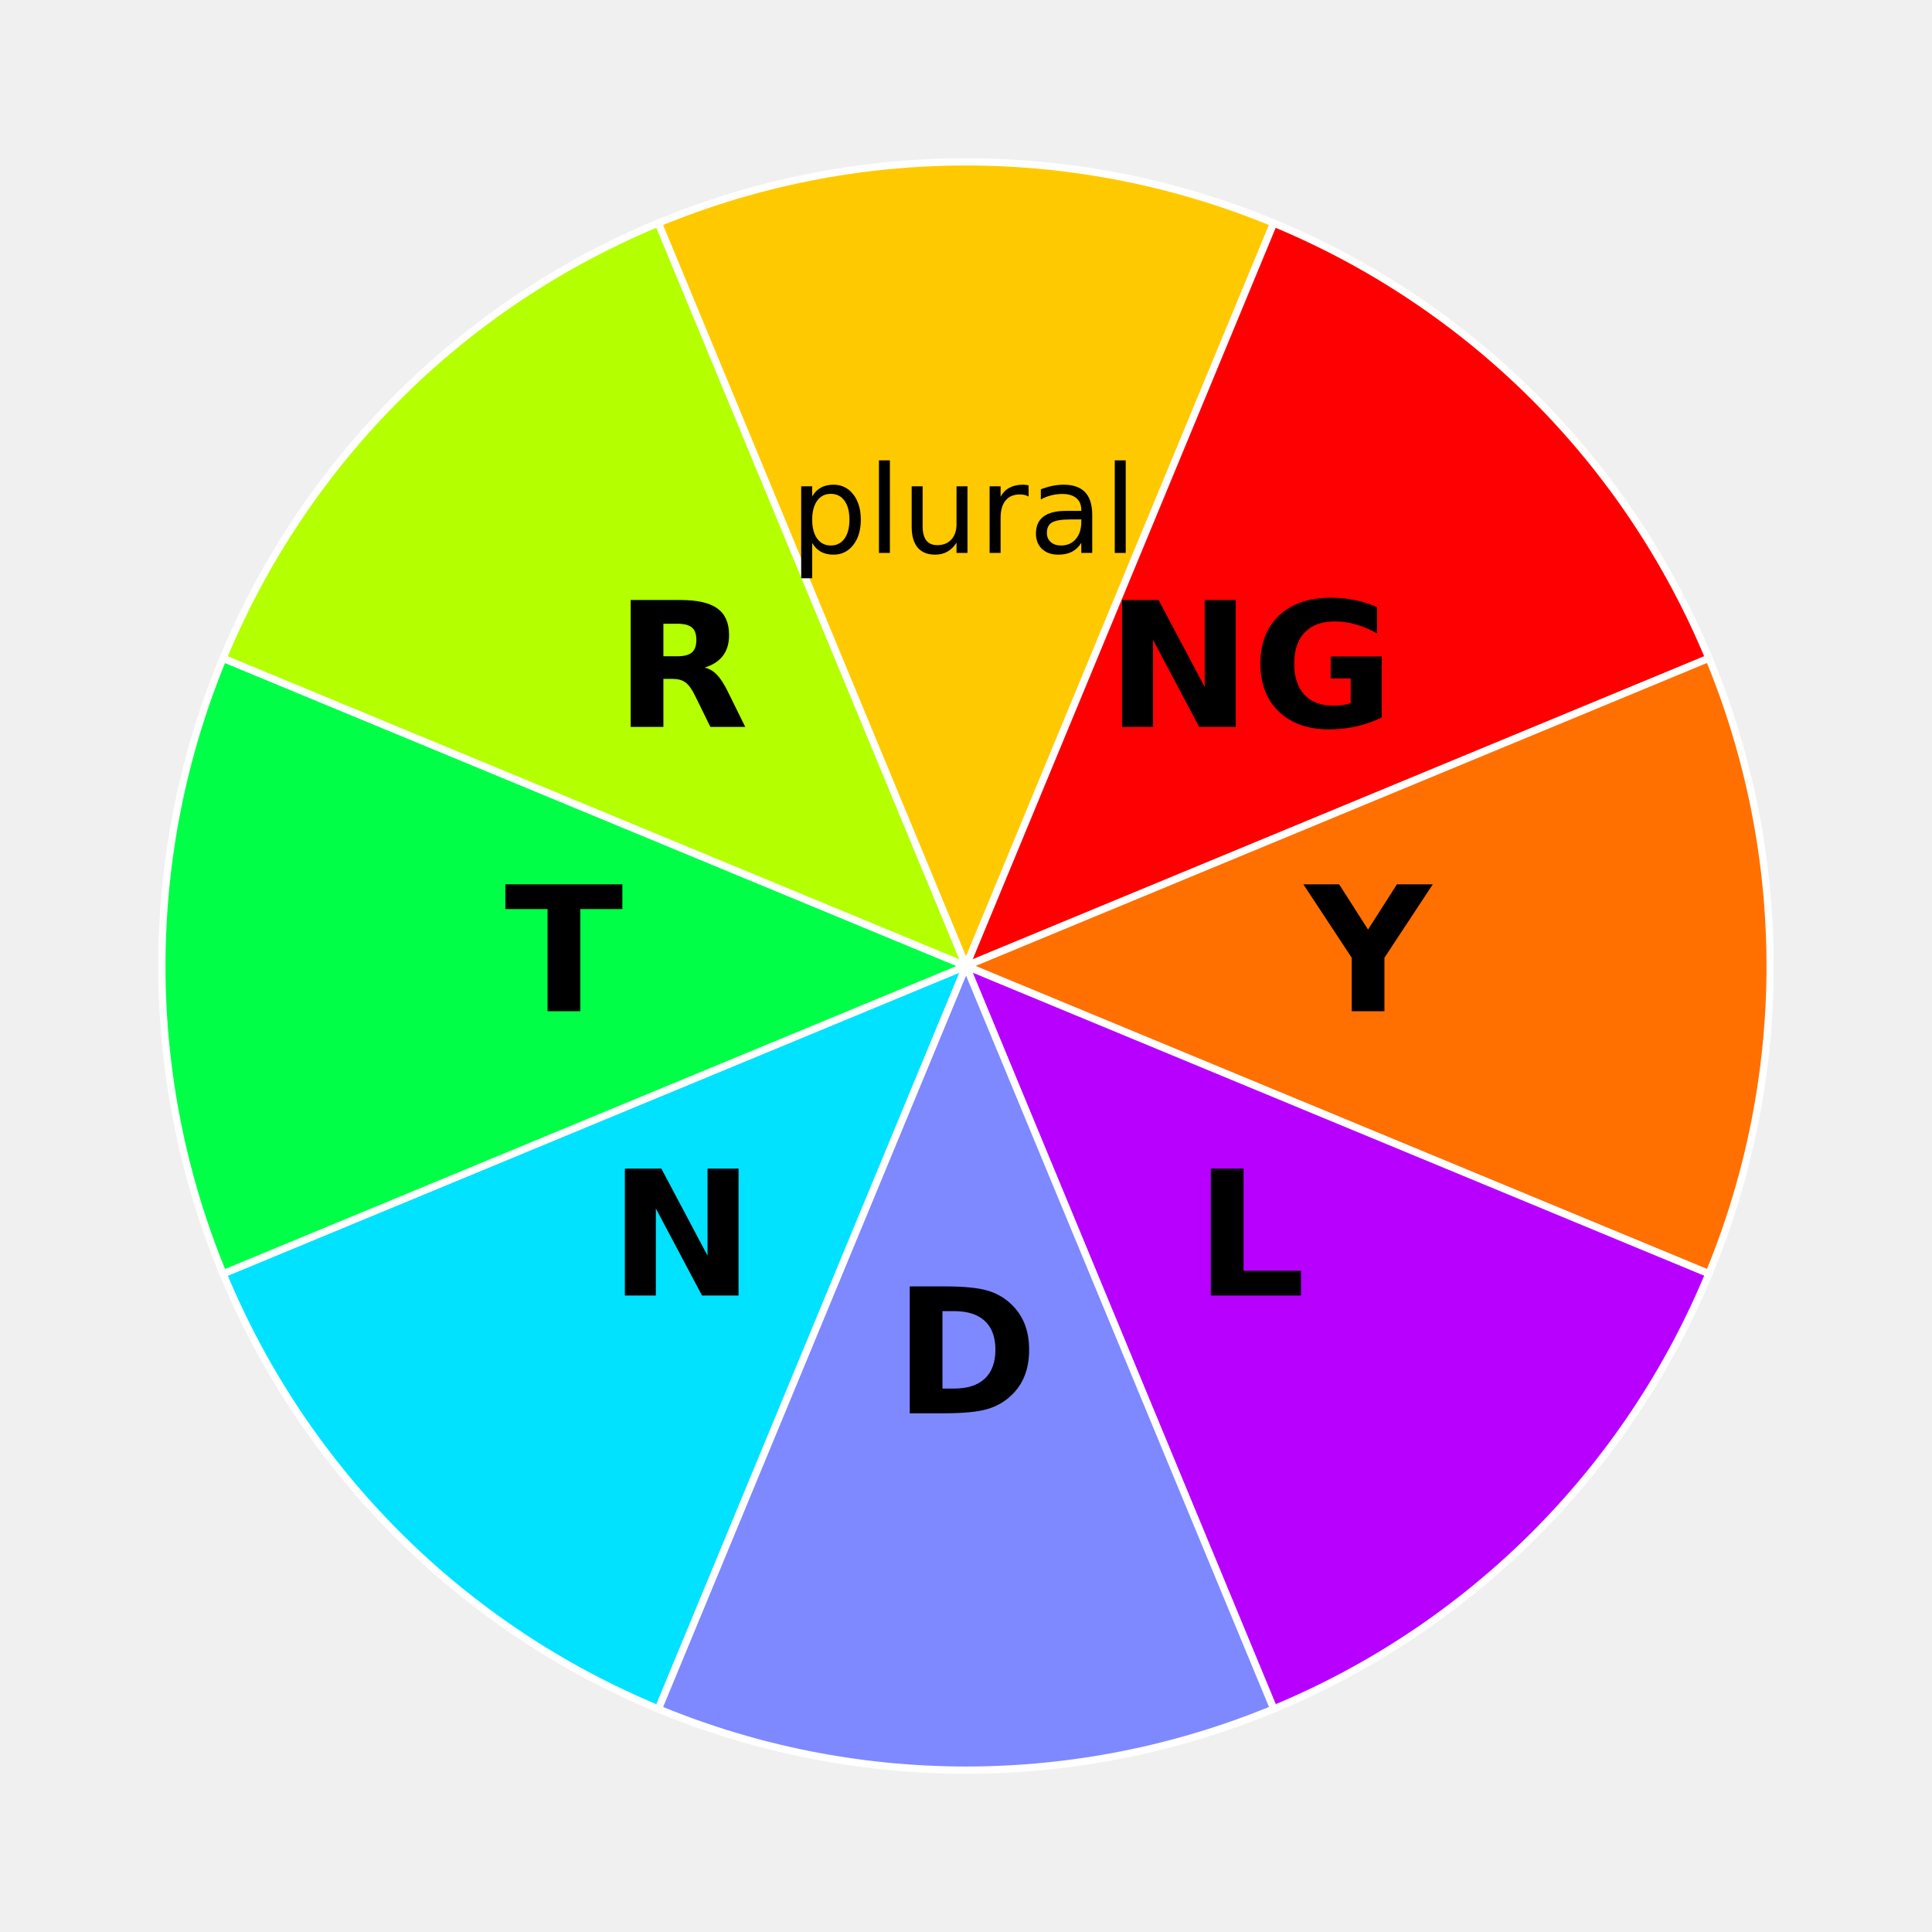
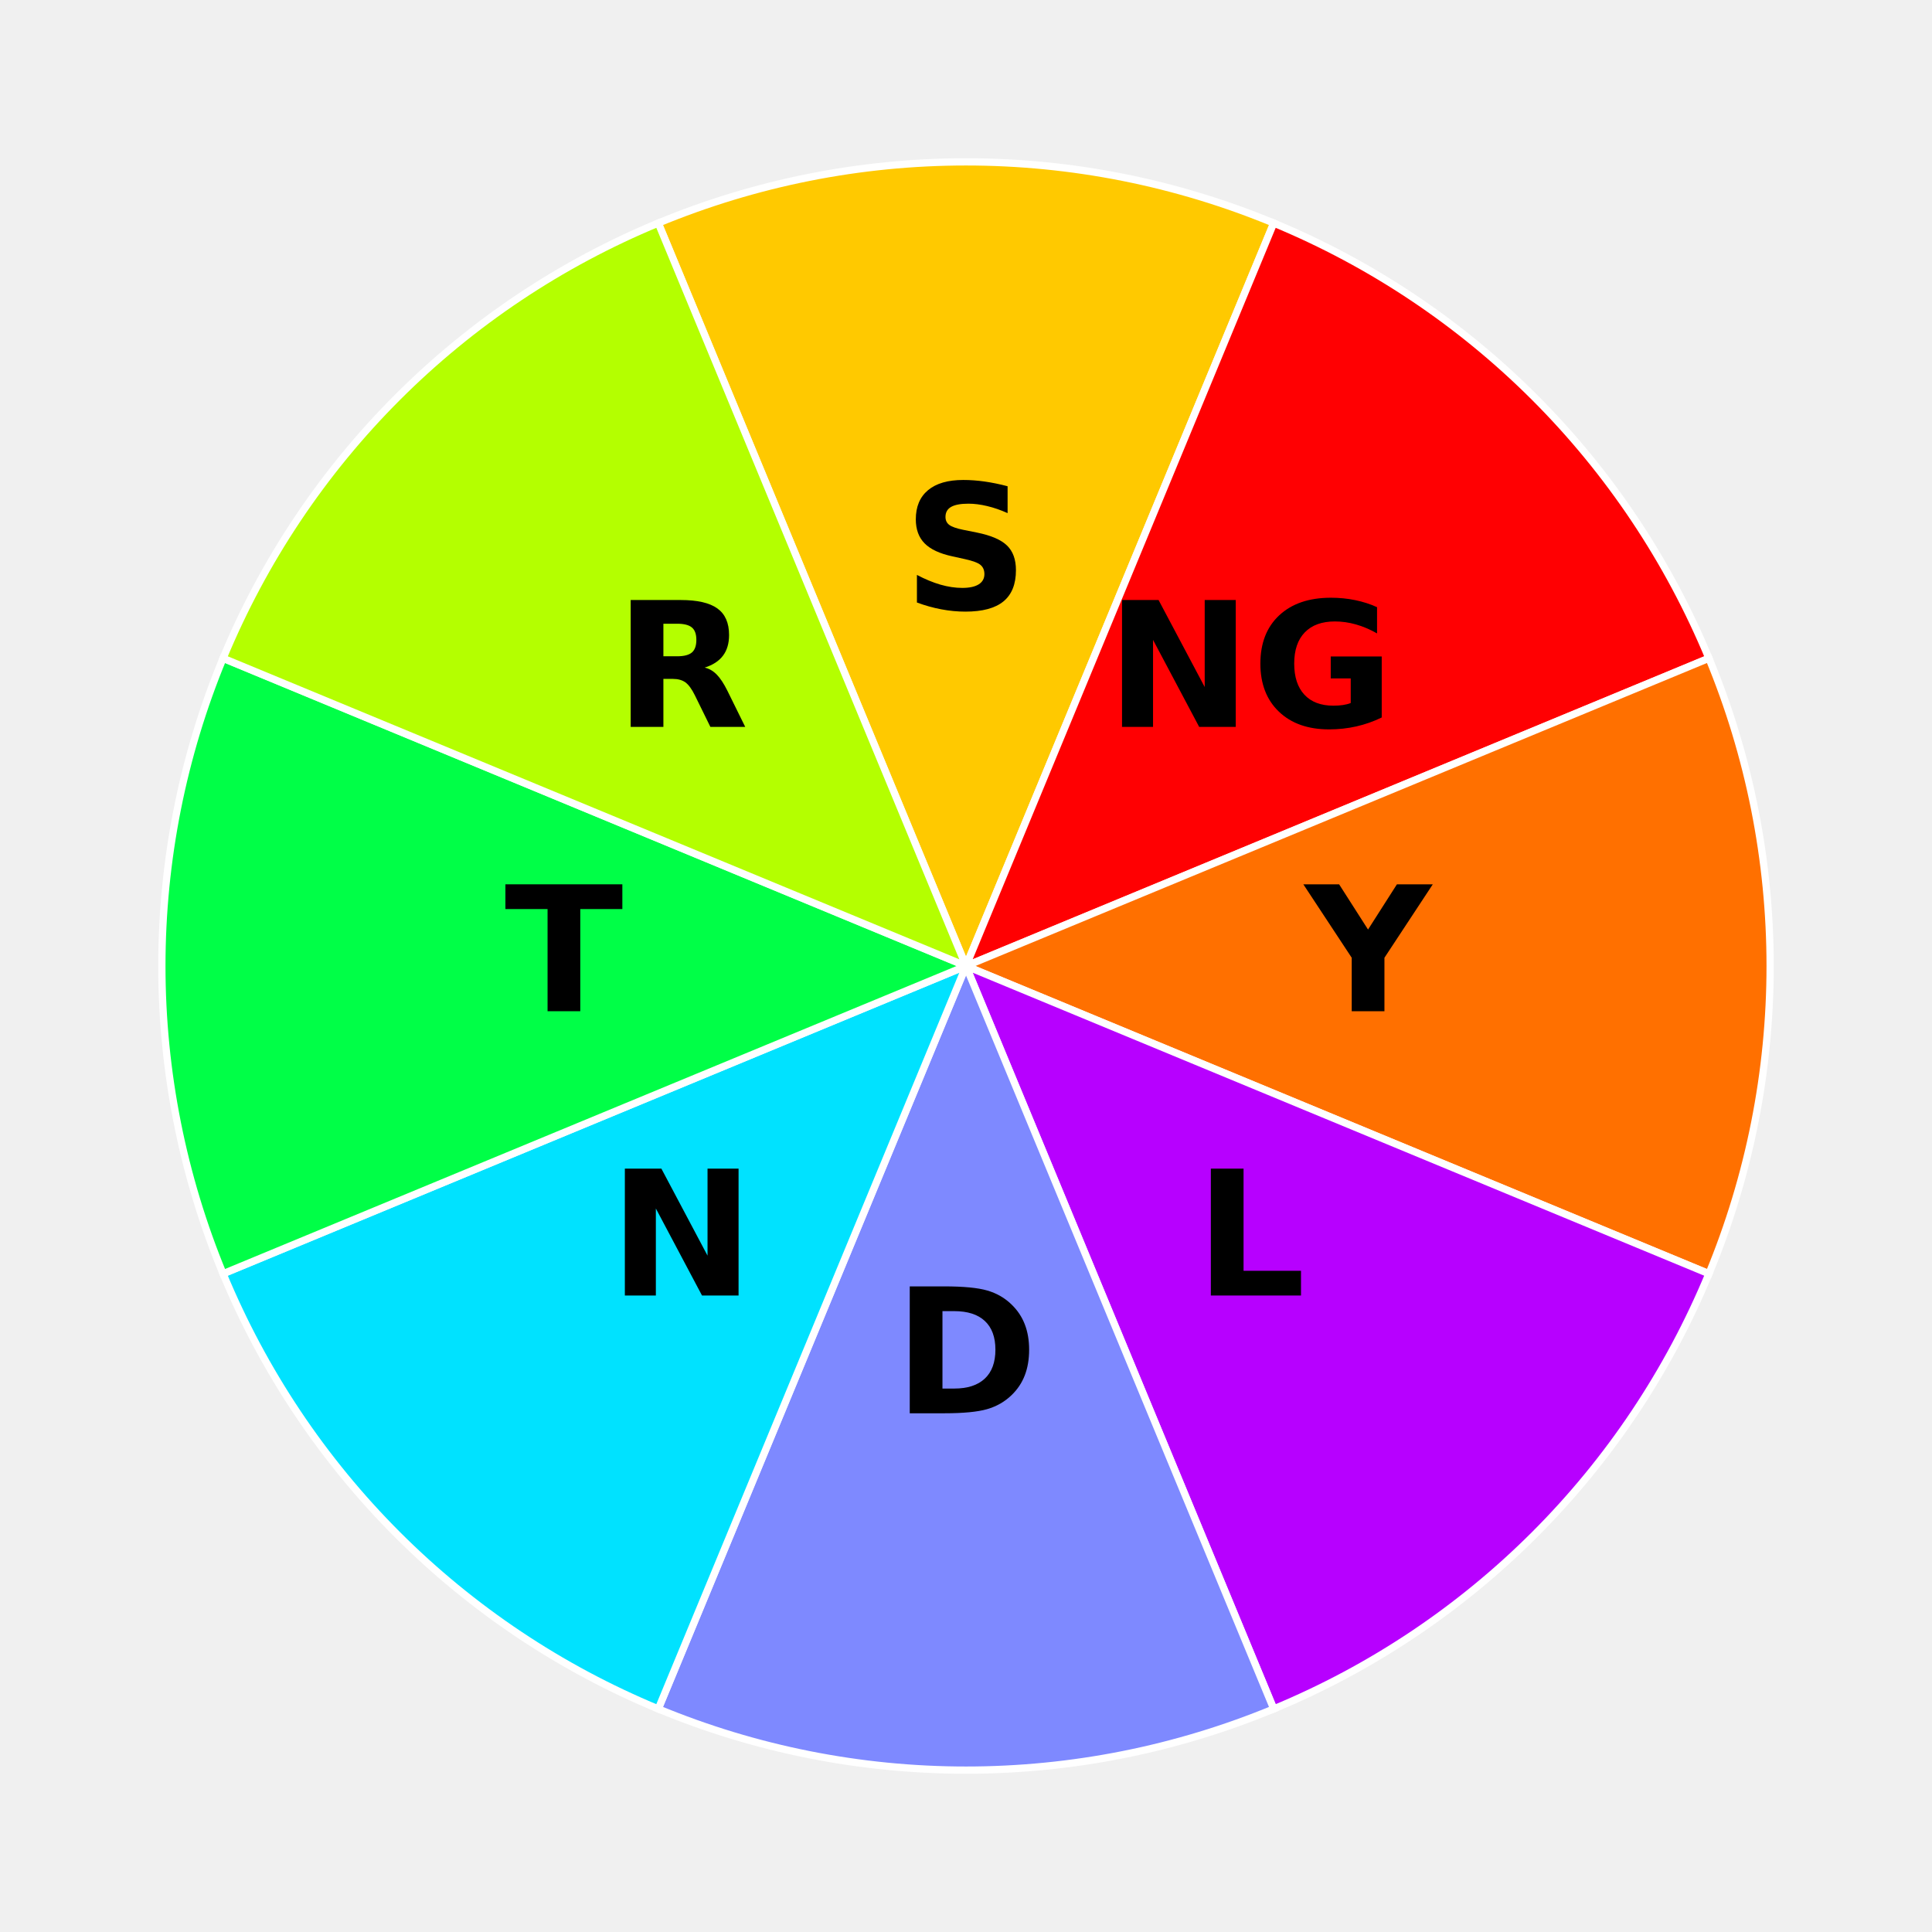
<svg xmlns="http://www.w3.org/2000/svg" xmlns:xlink="http://www.w3.org/1999/xlink" width="266.4pt" height="266.4pt" viewBox="0 0 266.4 266.4" version="1.1">
  <defs>
    <style type="text/css">*{stroke-linejoin: round; stroke-linecap: butt}</style>
  </defs>
  <g id="figure_1">
    <g id="patch_1">
      <path d="M 0 266.4  L 266.4 266.4  L 266.4 0  L 0 0  L 0 266.4  z " style="fill: none" />
    </g>
    <g id="axes_1">
      <g id="patch_2">
        <path d="M 175.632 30.76  C 162.18 25.188 147.761 22.32 133.2 22.32  C 118.639 22.32 104.22 25.188 90.768 30.76  L 133.2 133.2  C 133.2 133.2 133.2 133.2 133.2 133.2  C 133.2 133.2 133.2 133.2 133.2 133.2  z " style="fill: #ffc900; stroke: #ffffff; stroke-linejoin: miter" />
      </g>
      <g id="patch_3">
        <path d="M 235.64 90.768  C 230.068 77.316 221.9 65.092 211.604 54.796  C 201.308 44.5 189.084 36.332 175.632 30.76  L 133.2 133.2  C 133.2 133.2 133.2 133.2 133.2 133.2  C 133.2 133.2 133.2 133.2 133.2 133.2  z " style="fill: #ff0002; stroke: #ffffff; stroke-linejoin: miter" />
      </g>
      <g id="patch_4">
        <path d="M 235.64 175.632  C 241.212 162.18 244.08 147.761 244.08 133.2  C 244.08 118.639 241.212 104.22 235.64 90.768  L 133.2 133.2  C 133.2 133.2 133.2 133.2 133.2 133.2  C 133.2 133.2 133.2 133.2 133.2 133.2  z " style="fill: #ff7000; stroke: #ffffff; stroke-linejoin: miter" />
      </g>
      <g id="patch_5">
        <path d="M 175.632 235.64  C 189.084 230.068 201.308 221.9 211.604 211.604  C 221.9 201.308 230.068 189.084 235.64 175.632  L 133.2 133.2  C 133.2 133.2 133.2 133.2 133.2 133.2  C 133.2 133.2 133.2 133.2 133.2 133.2  z " style="fill: #b700ff; stroke: #ffffff; stroke-linejoin: miter" />
      </g>
      <g id="patch_6">
        <path d="M 90.768 235.64  C 104.22 241.212 118.639 244.08 133.2 244.08  C 147.761 244.08 162.18 241.212 175.632 235.64  L 133.2 133.2  C 133.2 133.2 133.2 133.2 133.2 133.2  C 133.2 133.2 133.2 133.2 133.2 133.2  z " style="fill: #7e89ff; stroke: #ffffff; stroke-linejoin: miter" />
      </g>
      <g id="patch_7">
        <path d="M 30.76 175.632  C 36.332 189.084 44.5 201.308 54.796 211.604  C 65.092 221.9 77.316 230.068 90.768 235.64  L 133.2 133.2  C 133.2 133.2 133.2 133.2 133.2 133.2  C 133.2 133.2 133.2 133.2 133.2 133.2  z " style="fill: #00e2ff; stroke: #ffffff; stroke-linejoin: miter" />
      </g>
      <g id="patch_8">
        <path d="M 30.76 90.768  C 25.188 104.22 22.32 118.639 22.32 133.2  C 22.32 147.761 25.188 162.18 30.76 175.632  L 133.2 133.2  C 133.2 133.2 133.2 133.2 133.2 133.2  C 133.2 133.2 133.2 133.2 133.2 133.2  z " style="fill: #00ff47; stroke: #ffffff; stroke-linejoin: miter" />
      </g>
      <g id="patch_9">
        <path d="M 90.768 30.76  C 77.316 36.332 65.092 44.5 54.796 54.796  C 44.5 65.092 36.332 77.316 30.76 90.768  L 133.2 133.2  C 133.2 133.2 133.2 133.2 133.2 133.2  C 133.2 133.2 133.2 133.2 133.2 133.2  z " style="fill: #b4ff00; stroke: #ffffff; stroke-linejoin: miter" />
      </g>
      <g id="matplotlib.axis_1" />
      <g id="matplotlib.axis_2" />
      <g id="text_1">
-         <g transform="translate(108.72 86.27719) scale(0.24 -0.24)">
+         <g transform="translate(124.5581 83.99438) scale(0.24 -0.24)">
          <defs>
-             <path id="DejaVuSans-53" d="M 1159 525  L 1159 -1331  L 581 -1331  L 581 3500  L 1159 3500  L 1159 2969  Q 1341 3281 1617 3432  Q 1894 3584 2278 3584  Q 2916 3584 3314 3078  Q 3713 2572 3713 1747  Q 3713 922 3314 415  Q 2916 -91 2278 -91  Q 1894 -91 1617 61  Q 1341 213 1159 525  z M 3116 1747  Q 3116 2381 2855 2742  Q 2594 3103 2138 3103  Q 1681 3103 1420 2742  Q 1159 2381 1159 1747  Q 1159 1113 1420 752  Q 1681 391 2138 391  Q 2594 391 2855 752  Q 3116 1113 3116 1747  z " transform="scale(0.015625)" />
-             <path id="DejaVuSans-4f" d="M 603 4863  L 1178 4863  L 1178 0  L 603 0  L 603 4863  z " transform="scale(0.015625)" />
-             <path id="DejaVuSans-58" d="M 544 1381  L 544 3500  L 1119 3500  L 1119 1403  Q 1119 906 1312 657  Q 1506 409 1894 409  Q 2359 409 2629 706  Q 2900 1003 2900 1516  L 2900 3500  L 3475 3500  L 3475 0  L 2900 0  L 2900 538  Q 2691 219 2414 64  Q 2138 -91 1772 -91  Q 1169 -91 856 284  Q 544 659 544 1381  z M 1991 3584  L 1991 3584  z " transform="scale(0.015625)" />
-             <path id="DejaVuSans-55" d="M 2631 2963  Q 2534 3019 2420 3045  Q 2306 3072 2169 3072  Q 1681 3072 1420 2755  Q 1159 2438 1159 1844  L 1159 0  L 581 0  L 581 3500  L 1159 3500  L 1159 2956  Q 1341 3275 1631 3429  Q 1922 3584 2338 3584  Q 2397 3584 2469 3576  Q 2541 3569 2628 3553  L 2631 2963  z " transform="scale(0.015625)" />
-             <path id="DejaVuSans-44" d="M 2194 1759  Q 1497 1759 1228 1600  Q 959 1441 959 1056  Q 959 750 1161 570  Q 1363 391 1709 391  Q 2188 391 2477 730  Q 2766 1069 2766 1631  L 2766 1759  L 2194 1759  z M 3341 1997  L 3341 0  L 2766 0  L 2766 531  Q 2569 213 2275 61  Q 1981 -91 1556 -91  Q 1019 -91 701 211  Q 384 513 384 1019  Q 384 1609 779 1909  Q 1175 2209 1959 2209  L 2766 2209  L 2766 2266  Q 2766 2663 2505 2880  Q 2244 3097 1772 3097  Q 1472 3097 1187 3025  Q 903 2953 641 2809  L 641 3341  Q 956 3463 1253 3523  Q 1550 3584 1831 3584  Q 2591 3584 2966 3190  Q 3341 2797 3341 1997  z " transform="scale(0.015625)" />
+             <path id="DejaVuSans-Bold-36" d="M 3834 4519  L 3834 3531  Q 3450 3703 3084 3790  Q 2719 3878 2394 3878  Q 1963 3878 1756 3759  Q 1550 3641 1550 3391  Q 1550 3203 1689 3098  Q 1828 2994 2194 2919  L 2706 2816  Q 3484 2659 3812 2340  Q 4141 2022 4141 1434  Q 4141 663 3683 286  Q 3225 -91 2284 -91  Q 1841 -91 1394 -6  Q 947 78 500 244  L 500 1259  Q 947 1022 1364 901  Q 1781 781 2169 781  Q 2563 781 2772 912  Q 2981 1044 2981 1288  Q 2981 1506 2839 1625  Q 2697 1744 2272 1838  L 1806 1941  Q 1106 2091 782 2419  Q 459 2747 459 3303  Q 459 4000 909 4375  Q 1359 4750 2203 4750  Q 2588 4750 2994 4692  Q 3400 4634 3834 4519  z " transform="scale(0.015625)" />
          </defs>
-           <use xlink:href="#DejaVuSans-53" transform="translate(0.957031 41.81094) scale(0.7)" />
-           <use xlink:href="#DejaVuSans-4f" transform="translate(45.39062 41.81094) scale(0.7)" />
-           <use xlink:href="#DejaVuSans-58" transform="translate(64.83887 41.81094) scale(0.7)" />
-           <use xlink:href="#DejaVuSans-55" transform="translate(109.2041 41.81094) scale(0.7)" />
-           <use xlink:href="#DejaVuSans-44" transform="translate(137.9834 41.81094) scale(0.7)" />
-           <use xlink:href="#DejaVuSans-4f" transform="translate(180.8789 41.81094) scale(0.7)" />
+           <use xlink:href="#DejaVuSans-Bold-36" />
        </g>
      </g>
      <g id="text_2">
        <g transform="translate(152.5101 100.2324) scale(0.24 -0.24)">
          <defs>
            <path id="DejaVuSans-Bold-31" d="M 588 4666  L 1931 4666  L 3628 1466  L 3628 4666  L 4769 4666  L 4769 0  L 3425 0  L 1728 3200  L 1728 0  L 588 0  L 588 4666  z " transform="scale(0.015625)" />
            <path id="DejaVuSans-Bold-2a" d="M 4781 347  Q 4331 128 3847 18  Q 3363 -91 2847 -91  Q 1681 -91 1000 561  Q 319 1213 319 2328  Q 319 3456 1012 4103  Q 1706 4750 2913 4750  Q 3378 4750 3804 4662  Q 4231 4575 4609 4403  L 4609 3438  Q 4219 3659 3833 3768  Q 3447 3878 3059 3878  Q 2341 3878 1952 3476  Q 1563 3075 1563 2328  Q 1563 1588 1938 1184  Q 2313 781 3003 781  Q 3191 781 3352 804  Q 3513 828 3641 878  L 3641 1784  L 2906 1784  L 2906 2591  L 4781 2591  L 4781 347  z " transform="scale(0.015625)" />
          </defs>
          <use xlink:href="#DejaVuSans-Bold-31" />
          <use xlink:href="#DejaVuSans-Bold-2a" transform="translate(83.6875 0)" />
        </g>
      </g>
      <g id="text_3">
        <g transform="translate(179.9512 139.4344) scale(0.24 -0.24)">
          <defs>
            <path id="DejaVuSans-Bold-3c" d="M -63 4666  L 1253 4666  L 2316 3003  L 3378 4666  L 4697 4666  L 2919 1966  L 2919 0  L 1716 0  L 1716 1966  L -63 4666  z " transform="scale(0.015625)" />
          </defs>
          <use xlink:href="#DejaVuSans-Bold-3c" />
        </g>
      </g>
      <g id="text_4">
        <g transform="translate(164.7558 178.6364) scale(0.24 -0.24)">
          <defs>
            <path id="DejaVuSans-Bold-2f" d="M 588 4666  L 1791 4666  L 1791 909  L 3903 909  L 3903 0  L 588 0  L 588 4666  z " transform="scale(0.015625)" />
          </defs>
          <use xlink:href="#DejaVuSans-Bold-2f" />
        </g>
      </g>
      <g id="text_5">
        <g transform="translate(123.2381 194.8744) scale(0.24 -0.24)">
          <defs>
            <path id="DejaVuSans-Bold-27" d="M 1791 3756  L 1791 909  L 2222 909  Q 2959 909 3348 1275  Q 3738 1641 3738 2338  Q 3738 3031 3350 3393  Q 2963 3756 2222 3756  L 1791 3756  z M 588 4666  L 1856 4666  Q 2919 4666 3439 4514  Q 3959 4363 4331 4000  Q 4659 3684 4818 3271  Q 4978 2859 4978 2338  Q 4978 1809 4818 1395  Q 4659 981 4331 666  Q 3956 303 3431 151  Q 2906 0 1856 0  L 588 0  L 588 4666  z " transform="scale(0.015625)" />
          </defs>
          <use xlink:href="#DejaVuSans-Bold-27" />
        </g>
      </g>
      <g id="text_6">
        <g transform="translate(83.9555 178.6364) scale(0.24 -0.24)">
          <use xlink:href="#DejaVuSans-Bold-31" />
        </g>
      </g>
      <g id="text_7">
        <g transform="translate(69.57375 139.4344) scale(0.24 -0.24)">
          <defs>
            <path id="DejaVuSans-Bold-37" d="M 31 4666  L 4331 4666  L 4331 3756  L 2784 3756  L 2784 0  L 1581 0  L 1581 3756  L 31 3756  L 31 4666  z " transform="scale(0.015625)" />
          </defs>
          <use xlink:href="#DejaVuSans-Bold-37" />
        </g>
      </g>
      <g id="text_8">
        <g transform="translate(84.758 100.2324) scale(0.24 -0.24)">
          <defs>
            <path id="DejaVuSans-Bold-35" d="M 2297 2597  Q 2675 2597 2839 2737  Q 3003 2878 3003 3200  Q 3003 3519 2839 3656  Q 2675 3794 2297 3794  L 1791 3794  L 1791 2597  L 2297 2597  z M 1791 1766  L 1791 0  L 588 0  L 588 4666  L 2425 4666  Q 3347 4666 3776 4356  Q 4206 4047 4206 3378  Q 4206 2916 3982 2619  Q 3759 2322 3309 2181  Q 3556 2125 3751 1926  Q 3947 1728 4147 1325  L 4800 0  L 3519 0  L 2950 1159  Q 2778 1509 2601 1637  Q 2425 1766 2131 1766  L 1791 1766  z " transform="scale(0.015625)" />
          </defs>
          <use xlink:href="#DejaVuSans-Bold-35" />
        </g>
      </g>
    </g>
  </g>
</svg>
